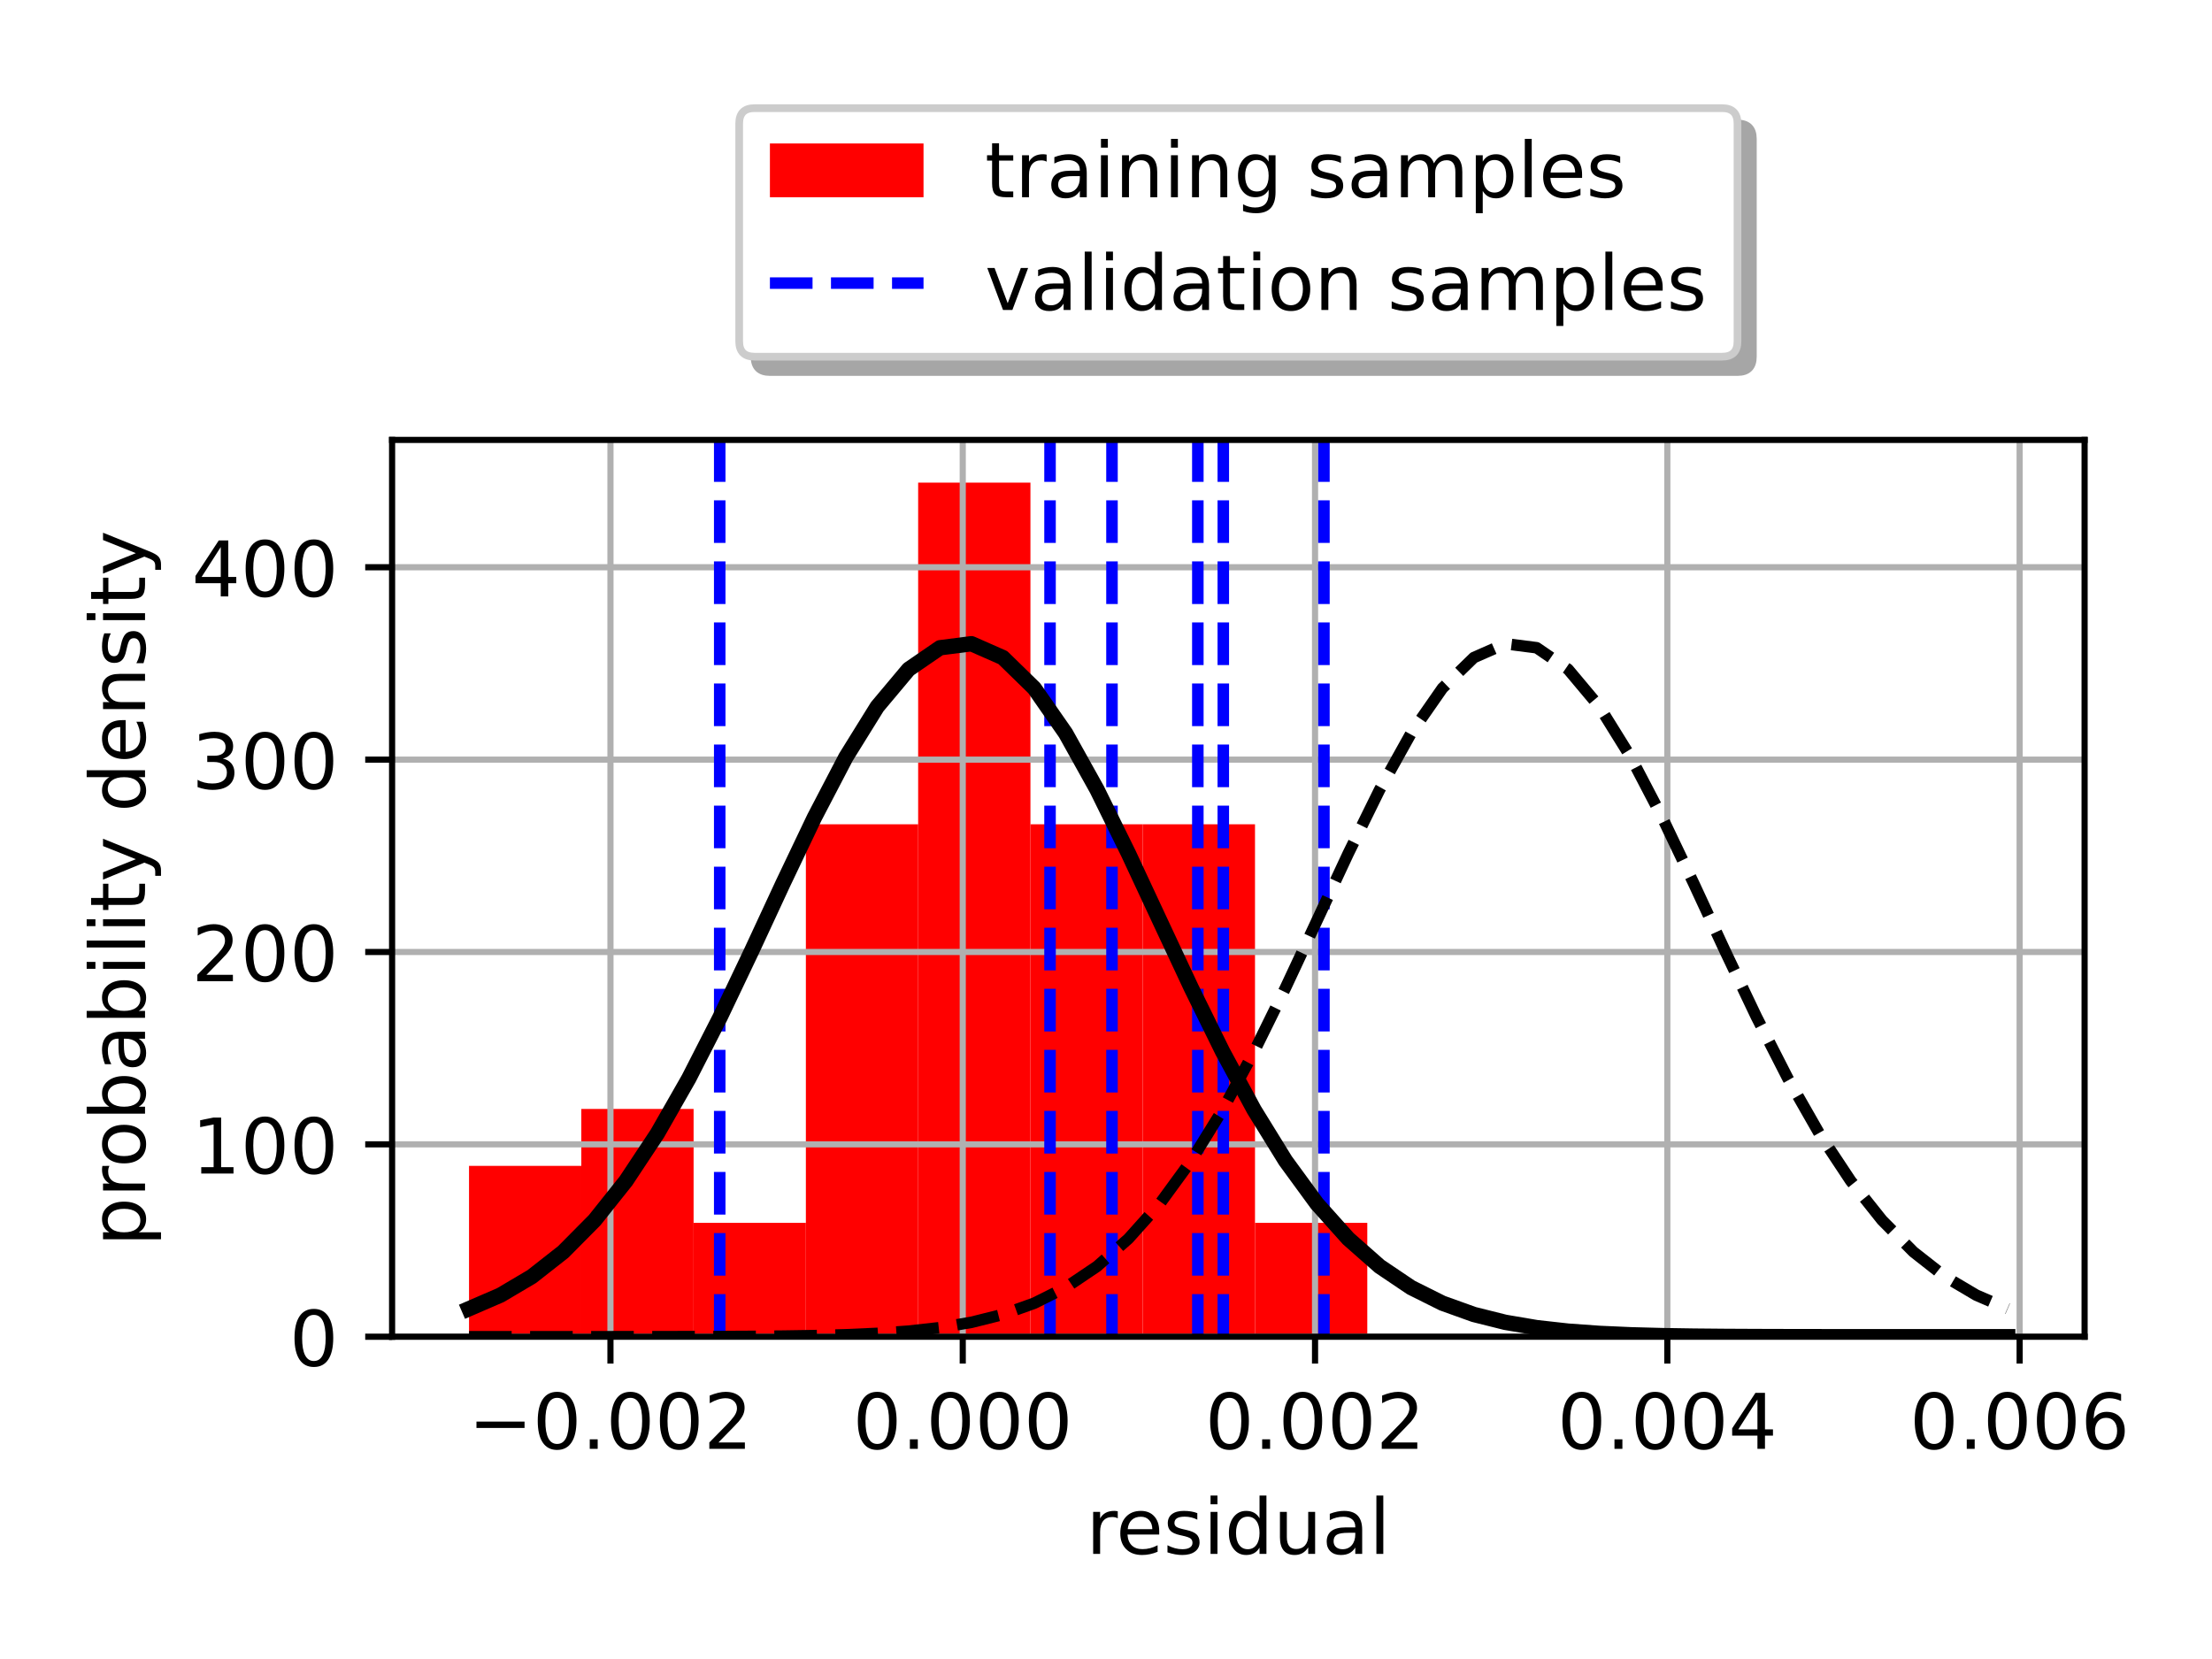
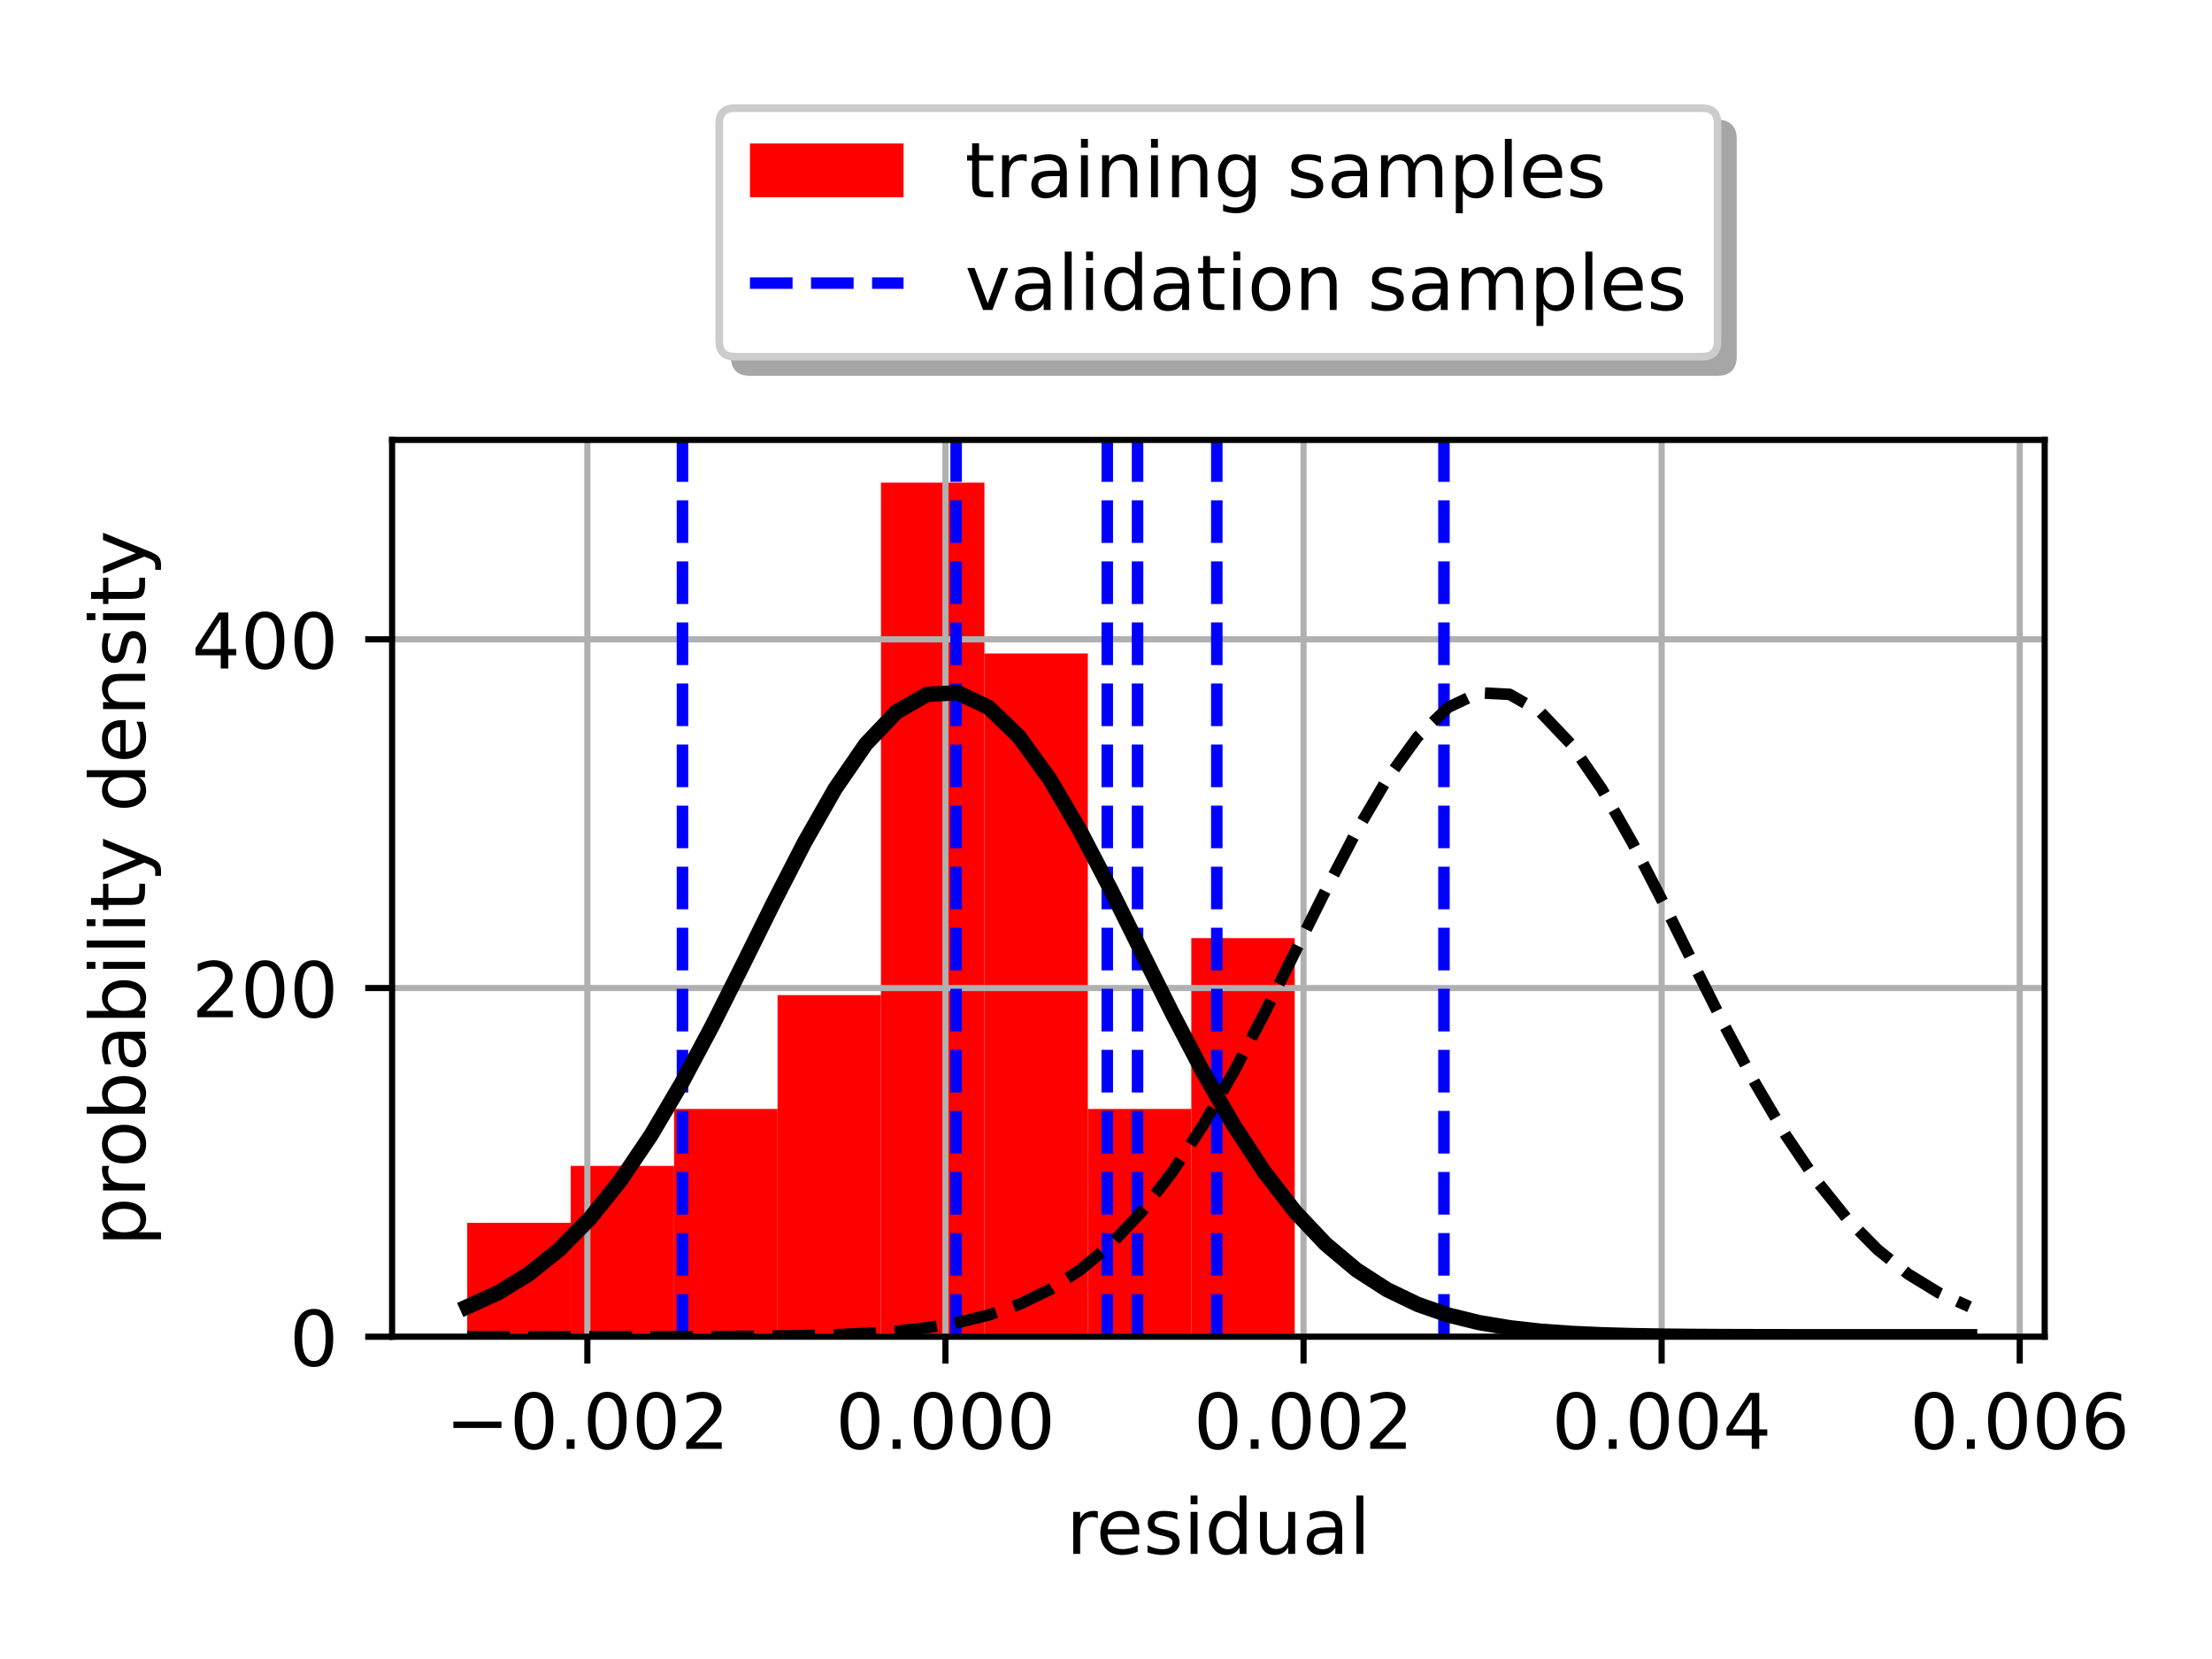
<svg xmlns="http://www.w3.org/2000/svg" xmlns:xlink="http://www.w3.org/1999/xlink" width="288pt" height="216pt" viewBox="0 0 288 216" version="1.1">
  <defs>
    <style type="text/css">*{stroke-linejoin: round; stroke-linecap: butt}</style>
  </defs>
  <g id="figure_1">
    <g id="patch_1">
      <path d="M 0 216  L 288 216  L 288 0  L 0 0  z " style="fill: #ffffff" />
    </g>
    <g id="axes_1">
      <g id="patch_2">
-         <path d="M 51.05 174.04  L 271.413 174.04  L 271.413 57.276  L 51.05 57.276  z " style="fill: #ffffff" />
+         <path d="M 51.05 174.04  L 266.216 174.04  L 266.216 57.276  L 51.05 57.276  z " style="fill: #ffffff" />
      </g>
      <g id="patch_3">
-         <path d="M 61.067 174.04  L 75.686 174.04  L 75.686 151.799  L 61.067 151.799  z " clip-path="url(#p7b6c5e322c)" style="fill: #ff0000" />
+         <path d="M 60.83 174.04  L 74.298 174.04  L 74.298 159.213  L 60.83 159.213  z " clip-path="url(#p68754355c3)" style="fill: #ff0000" />
      </g>
      <g id="patch_4">
-         <path d="M 75.686 174.04  L 90.305 174.04  L 90.305 144.386  L 75.686 144.386  z " clip-path="url(#p7b6c5e322c)" style="fill: #ff0000" />
+         <path d="M 74.298 174.04  L 87.766 174.04  L 87.766 151.799  L 74.298 151.799  z " clip-path="url(#p68754355c3)" style="fill: #ff0000" />
      </g>
      <g id="patch_5">
-         <path d="M 90.305 174.04  L 104.924 174.04  L 104.924 159.213  L 90.305 159.213  z " clip-path="url(#p7b6c5e322c)" style="fill: #ff0000" />
+         <path d="M 87.766 174.04  L 101.234 174.04  L 101.234 144.386  L 87.766 144.386  z " clip-path="url(#p68754355c3)" style="fill: #ff0000" />
      </g>
      <g id="patch_6">
-         <path d="M 104.924 174.04  L 119.543 174.04  L 119.543 107.318  L 104.924 107.318  z " clip-path="url(#p7b6c5e322c)" style="fill: #ff0000" />
+         <path d="M 101.234 174.04  L 114.702 174.04  L 114.702 129.558  L 101.234 129.558  z " clip-path="url(#p68754355c3)" style="fill: #ff0000" />
      </g>
      <g id="patch_7">
-         <path d="M 119.543 174.04  L 134.162 174.04  L 134.162 62.836  L 119.543 62.836  z " clip-path="url(#p7b6c5e322c)" style="fill: #ff0000" />
+         <path d="M 114.702 174.04  L 128.17 174.04  L 128.17 62.836  L 114.702 62.836  z " clip-path="url(#p68754355c3)" style="fill: #ff0000" />
      </g>
      <g id="patch_8">
-         <path d="M 134.162 174.04  L 148.781 174.04  L 148.781 107.318  L 134.162 107.318  z " clip-path="url(#p7b6c5e322c)" style="fill: #ff0000" />
+         <path d="M 128.17 174.04  L 141.637 174.04  L 141.637 85.077  L 128.17 85.077  z " clip-path="url(#p68754355c3)" style="fill: #ff0000" />
      </g>
      <g id="patch_9">
-         <path d="M 148.781 174.04  L 163.4 174.04  L 163.4 107.318  L 148.781 107.318  z " clip-path="url(#p7b6c5e322c)" style="fill: #ff0000" />
+         <path d="M 141.637 174.04  L 155.105 174.04  L 155.105 144.386  L 141.637 144.386  z " clip-path="url(#p68754355c3)" style="fill: #ff0000" />
      </g>
      <g id="patch_10">
-         <path d="M 163.4 174.04  L 178.019 174.04  L 178.019 159.213  L 163.4 159.213  z " clip-path="url(#p7b6c5e322c)" style="fill: #ff0000" />
+         <path d="M 155.105 174.04  L 168.573 174.04  L 168.573 122.145  L 155.105 122.145  z " clip-path="url(#p68754355c3)" style="fill: #ff0000" />
      </g>
      <g id="matplotlib.axis_1">
        <g id="xtick_1">
          <g id="line2d_1">
-             <path d="M 79.481 174.04  L 79.481 57.276  " clip-path="url(#p7b6c5e322c)" style="fill: none; stroke: #b0b0b0; stroke-width: 0.8; stroke-linecap: square" />
+             <path d="M 76.473 174.04  L 76.473 57.276  " clip-path="url(#p68754355c3)" style="fill: none; stroke: #b0b0b0; stroke-width: 0.8; stroke-linecap: square" />
          </g>
          <g id="line2d_2">
            <defs>
-               <path id="m85b36ac8df" d="M 0 0  L 0 3.5  " style="stroke: #000000; stroke-width: 0.8" />
-             </defs>
-             <g>
-               <use xlink:href="#m85b36ac8df" x="79.481" y="174.04" style="stroke: #000000; stroke-width: 0.8" />
+               <path id="mdb66a4832b" d="M 0 0  L 0 3.5  " style="stroke: #000000; stroke-width: 0.8" />
+             </defs>
+             <g>
+               <use xlink:href="#mdb66a4832b" x="76.473" y="174.04" style="stroke: #000000; stroke-width: 0.8" />
            </g>
          </g>
          <g id="text_1">
-             <g transform="translate(60.97675 188.6384) scale(0.1 -0.1)">
+             <g transform="translate(57.9691 188.6384) scale(0.1 -0.1)">
              <defs>
                <path id="DejaVuSans-2212" d="M 678 2272  L 4684 2272  L 4684 1741  L 678 1741  L 678 2272  z " transform="scale(0.015625)" />
                <path id="DejaVuSans-30" d="M 2034 4250  Q 1547 4250 1301 3770  Q 1056 3291 1056 2328  Q 1056 1369 1301 889  Q 1547 409 2034 409  Q 2525 409 2770 889  Q 3016 1369 3016 2328  Q 3016 3291 2770 3770  Q 2525 4250 2034 4250  z M 2034 4750  Q 2819 4750 3233 4129  Q 3647 3509 3647 2328  Q 3647 1150 3233 529  Q 2819 -91 2034 -91  Q 1250 -91 836 529  Q 422 1150 422 2328  Q 422 3509 836 4129  Q 1250 4750 2034 4750  z " transform="scale(0.015625)" />
                <path id="DejaVuSans-2e" d="M 684 794  L 1344 794  L 1344 0  L 684 0  L 684 794  z " transform="scale(0.015625)" />
                <path id="DejaVuSans-32" d="M 1228 531  L 3431 531  L 3431 0  L 469 0  L 469 531  Q 828 903 1448 1529  Q 2069 2156 2228 2338  Q 2531 2678 2651 2914  Q 2772 3150 2772 3378  Q 2772 3750 2511 3984  Q 2250 4219 1831 4219  Q 1534 4219 1204 4116  Q 875 4013 500 3803  L 500 4441  Q 881 4594 1212 4672  Q 1544 4750 1819 4750  Q 2544 4750 2975 4387  Q 3406 4025 3406 3419  Q 3406 3131 3298 2873  Q 3191 2616 2906 2266  Q 2828 2175 2409 1742  Q 1991 1309 1228 531  z " transform="scale(0.015625)" />
              </defs>
              <use xlink:href="#DejaVuSans-2212" />
              <use xlink:href="#DejaVuSans-30" x="83.789" />
              <use xlink:href="#DejaVuSans-2e" x="147.412" />
              <use xlink:href="#DejaVuSans-30" x="179.199" />
              <use xlink:href="#DejaVuSans-30" x="242.822" />
              <use xlink:href="#DejaVuSans-32" x="306.445" />
            </g>
          </g>
        </g>
        <g id="xtick_2">
          <g id="line2d_3">
-             <path d="M 125.349 174.04  L 125.349 57.276  " clip-path="url(#p7b6c5e322c)" style="fill: none; stroke: #b0b0b0; stroke-width: 0.8; stroke-linecap: square" />
+             <path d="M 123.096 174.04  L 123.096 57.276  " clip-path="url(#p68754355c3)" style="fill: none; stroke: #b0b0b0; stroke-width: 0.8; stroke-linecap: square" />
          </g>
          <g id="line2d_4">
            <g>
-               <use xlink:href="#m85b36ac8df" x="125.349" y="174.04" style="stroke: #000000; stroke-width: 0.8" />
+               <use xlink:href="#mdb66a4832b" x="123.096" y="174.04" style="stroke: #000000; stroke-width: 0.8" />
            </g>
          </g>
          <g id="text_2">
-             <g transform="translate(111.0349 188.6384) scale(0.1 -0.1)">
+             <g transform="translate(108.7823 188.6384) scale(0.1 -0.1)">
              <use xlink:href="#DejaVuSans-30" />
              <use xlink:href="#DejaVuSans-2e" x="63.623" />
              <use xlink:href="#DejaVuSans-30" x="95.41" />
              <use xlink:href="#DejaVuSans-30" x="159.033" />
              <use xlink:href="#DejaVuSans-30" x="222.656" />
            </g>
          </g>
        </g>
        <g id="xtick_3">
          <g id="line2d_5">
-             <path d="M 171.217 174.04  L 171.217 57.276  " clip-path="url(#p7b6c5e322c)" style="fill: none; stroke: #b0b0b0; stroke-width: 0.8; stroke-linecap: square" />
+             <path d="M 169.72 174.04  L 169.72 57.276  " clip-path="url(#p68754355c3)" style="fill: none; stroke: #b0b0b0; stroke-width: 0.8; stroke-linecap: square" />
          </g>
          <g id="line2d_6">
            <g>
-               <use xlink:href="#m85b36ac8df" x="171.217" y="174.04" style="stroke: #000000; stroke-width: 0.8" />
+               <use xlink:href="#mdb66a4832b" x="169.72" y="174.04" style="stroke: #000000; stroke-width: 0.8" />
            </g>
          </g>
          <g id="text_3">
-             <g transform="translate(156.9032 188.6384) scale(0.1 -0.1)">
+             <g transform="translate(155.4056 188.6384) scale(0.1 -0.1)">
              <use xlink:href="#DejaVuSans-30" />
              <use xlink:href="#DejaVuSans-2e" x="63.623" />
              <use xlink:href="#DejaVuSans-30" x="95.41" />
              <use xlink:href="#DejaVuSans-30" x="159.033" />
              <use xlink:href="#DejaVuSans-32" x="222.656" />
            </g>
          </g>
        </g>
        <g id="xtick_4">
          <g id="line2d_7">
-             <path d="M 217.086 174.04  L 217.086 57.276  " clip-path="url(#p7b6c5e322c)" style="fill: none; stroke: #b0b0b0; stroke-width: 0.8; stroke-linecap: square" />
+             <path d="M 216.343 174.04  L 216.343 57.276  " clip-path="url(#p68754355c3)" style="fill: none; stroke: #b0b0b0; stroke-width: 0.8; stroke-linecap: square" />
          </g>
          <g id="line2d_8">
            <g>
-               <use xlink:href="#m85b36ac8df" x="217.086" y="174.04" style="stroke: #000000; stroke-width: 0.8" />
+               <use xlink:href="#mdb66a4832b" x="216.343" y="174.04" style="stroke: #000000; stroke-width: 0.8" />
            </g>
          </g>
          <g id="text_4">
-             <g transform="translate(202.7715 188.6384) scale(0.1 -0.1)">
+             <g transform="translate(202.0289 188.6384) scale(0.1 -0.1)">
              <defs>
                <path id="DejaVuSans-34" d="M 2419 4116  L 825 1625  L 2419 1625  L 2419 4116  z M 2253 4666  L 3047 4666  L 3047 1625  L 3713 1625  L 3713 1100  L 3047 1100  L 3047 0  L 2419 0  L 2419 1100  L 313 1100  L 313 1709  L 2253 4666  z " transform="scale(0.015625)" />
              </defs>
              <use xlink:href="#DejaVuSans-30" />
              <use xlink:href="#DejaVuSans-2e" x="63.623" />
              <use xlink:href="#DejaVuSans-30" x="95.41" />
              <use xlink:href="#DejaVuSans-30" x="159.033" />
              <use xlink:href="#DejaVuSans-34" x="222.656" />
            </g>
          </g>
        </g>
        <g id="xtick_5">
          <g id="line2d_9">
-             <path d="M 262.954 174.04  L 262.954 57.276  " clip-path="url(#p7b6c5e322c)" style="fill: none; stroke: #b0b0b0; stroke-width: 0.8; stroke-linecap: square" />
+             <path d="M 262.966 174.04  L 262.966 57.276  " clip-path="url(#p68754355c3)" style="fill: none; stroke: #b0b0b0; stroke-width: 0.8; stroke-linecap: square" />
          </g>
          <g id="line2d_10">
            <g>
-               <use xlink:href="#m85b36ac8df" x="262.954" y="174.04" style="stroke: #000000; stroke-width: 0.8" />
+               <use xlink:href="#mdb66a4832b" x="262.966" y="174.04" style="stroke: #000000; stroke-width: 0.8" />
            </g>
          </g>
          <g id="text_5">
-             <g transform="translate(248.6398 188.6384) scale(0.1 -0.1)">
+             <g transform="translate(248.6523 188.6384) scale(0.1 -0.1)">
              <defs>
                <path id="DejaVuSans-36" d="M 2113 2584  Q 1688 2584 1439 2293  Q 1191 2003 1191 1497  Q 1191 994 1439 701  Q 1688 409 2113 409  Q 2538 409 2786 701  Q 3034 994 3034 1497  Q 3034 2003 2786 2293  Q 2538 2584 2113 2584  z M 3366 4563  L 3366 3988  Q 3128 4100 2886 4159  Q 2644 4219 2406 4219  Q 1781 4219 1451 3797  Q 1122 3375 1075 2522  Q 1259 2794 1537 2939  Q 1816 3084 2150 3084  Q 2853 3084 3261 2657  Q 3669 2231 3669 1497  Q 3669 778 3244 343  Q 2819 -91 2113 -91  Q 1303 -91 875 529  Q 447 1150 447 2328  Q 447 3434 972 4092  Q 1497 4750 2381 4750  Q 2619 4750 2861 4703  Q 3103 4656 3366 4563  z " transform="scale(0.015625)" />
              </defs>
              <use xlink:href="#DejaVuSans-30" />
              <use xlink:href="#DejaVuSans-2e" x="63.623" />
              <use xlink:href="#DejaVuSans-30" x="95.41" />
              <use xlink:href="#DejaVuSans-30" x="159.033" />
              <use xlink:href="#DejaVuSans-36" x="222.656" />
            </g>
          </g>
        </g>
        <g id="text_6">
-           <g transform="translate(141.4223 202.3166) scale(0.1 -0.1)">
+           <g transform="translate(138.8238 202.3166) scale(0.1 -0.1)">
            <defs>
              <path id="DejaVuSans-72" d="M 2631 2963  Q 2534 3019 2420 3045  Q 2306 3072 2169 3072  Q 1681 3072 1420 2755  Q 1159 2438 1159 1844  L 1159 0  L 581 0  L 581 3500  L 1159 3500  L 1159 2956  Q 1341 3275 1631 3429  Q 1922 3584 2338 3584  Q 2397 3584 2469 3576  Q 2541 3569 2628 3553  L 2631 2963  z " transform="scale(0.015625)" />
              <path id="DejaVuSans-65" d="M 3597 1894  L 3597 1613  L 953 1613  Q 991 1019 1311 708  Q 1631 397 2203 397  Q 2534 397 2845 478  Q 3156 559 3463 722  L 3463 178  Q 3153 47 2828 -22  Q 2503 -91 2169 -91  Q 1331 -91 842 396  Q 353 884 353 1716  Q 353 2575 817 3079  Q 1281 3584 2069 3584  Q 2775 3584 3186 3129  Q 3597 2675 3597 1894  z M 3022 2063  Q 3016 2534 2758 2815  Q 2500 3097 2075 3097  Q 1594 3097 1305 2825  Q 1016 2553 972 2059  L 3022 2063  z " transform="scale(0.015625)" />
              <path id="DejaVuSans-73" d="M 2834 3397  L 2834 2853  Q 2591 2978 2328 3040  Q 2066 3103 1784 3103  Q 1356 3103 1142 2972  Q 928 2841 928 2578  Q 928 2378 1081 2264  Q 1234 2150 1697 2047  L 1894 2003  Q 2506 1872 2764 1633  Q 3022 1394 3022 966  Q 3022 478 2636 193  Q 2250 -91 1575 -91  Q 1294 -91 989 -36  Q 684 19 347 128  L 347 722  Q 666 556 975 473  Q 1284 391 1588 391  Q 1994 391 2212 530  Q 2431 669 2431 922  Q 2431 1156 2273 1281  Q 2116 1406 1581 1522  L 1381 1569  Q 847 1681 609 1914  Q 372 2147 372 2553  Q 372 3047 722 3315  Q 1072 3584 1716 3584  Q 2034 3584 2315 3537  Q 2597 3491 2834 3397  z " transform="scale(0.015625)" />
              <path id="DejaVuSans-69" d="M 603 3500  L 1178 3500  L 1178 0  L 603 0  L 603 3500  z M 603 4863  L 1178 4863  L 1178 4134  L 603 4134  L 603 4863  z " transform="scale(0.015625)" />
              <path id="DejaVuSans-64" d="M 2906 2969  L 2906 4863  L 3481 4863  L 3481 0  L 2906 0  L 2906 525  Q 2725 213 2448 61  Q 2172 -91 1784 -91  Q 1150 -91 751 415  Q 353 922 353 1747  Q 353 2572 751 3078  Q 1150 3584 1784 3584  Q 2172 3584 2448 3432  Q 2725 3281 2906 2969  z M 947 1747  Q 947 1113 1208 752  Q 1469 391 1925 391  Q 2381 391 2643 752  Q 2906 1113 2906 1747  Q 2906 2381 2643 2742  Q 2381 3103 1925 3103  Q 1469 3103 1208 2742  Q 947 2381 947 1747  z " transform="scale(0.015625)" />
              <path id="DejaVuSans-75" d="M 544 1381  L 544 3500  L 1119 3500  L 1119 1403  Q 1119 906 1312 657  Q 1506 409 1894 409  Q 2359 409 2629 706  Q 2900 1003 2900 1516  L 2900 3500  L 3475 3500  L 3475 0  L 2900 0  L 2900 538  Q 2691 219 2414 64  Q 2138 -91 1772 -91  Q 1169 -91 856 284  Q 544 659 544 1381  z M 1991 3584  L 1991 3584  z " transform="scale(0.015625)" />
              <path id="DejaVuSans-61" d="M 2194 1759  Q 1497 1759 1228 1600  Q 959 1441 959 1056  Q 959 750 1161 570  Q 1363 391 1709 391  Q 2188 391 2477 730  Q 2766 1069 2766 1631  L 2766 1759  L 2194 1759  z M 3341 1997  L 3341 0  L 2766 0  L 2766 531  Q 2569 213 2275 61  Q 1981 -91 1556 -91  Q 1019 -91 701 211  Q 384 513 384 1019  Q 384 1609 779 1909  Q 1175 2209 1959 2209  L 2766 2209  L 2766 2266  Q 2766 2663 2505 2880  Q 2244 3097 1772 3097  Q 1472 3097 1187 3025  Q 903 2953 641 2809  L 641 3341  Q 956 3463 1253 3523  Q 1550 3584 1831 3584  Q 2591 3584 2966 3190  Q 3341 2797 3341 1997  z " transform="scale(0.015625)" />
              <path id="DejaVuSans-6c" d="M 603 4863  L 1178 4863  L 1178 0  L 603 0  L 603 4863  z " transform="scale(0.015625)" />
            </defs>
            <use xlink:href="#DejaVuSans-72" />
            <use xlink:href="#DejaVuSans-65" x="38.863" />
            <use xlink:href="#DejaVuSans-73" x="100.387" />
            <use xlink:href="#DejaVuSans-69" x="152.486" />
            <use xlink:href="#DejaVuSans-64" x="180.27" />
            <use xlink:href="#DejaVuSans-75" x="243.746" />
            <use xlink:href="#DejaVuSans-61" x="307.125" />
            <use xlink:href="#DejaVuSans-6c" x="368.404" />
          </g>
        </g>
      </g>
      <g id="matplotlib.axis_2">
        <g id="ytick_1">
          <g id="line2d_11">
-             <path d="M 51.05 174.04  L 271.413 174.04  " clip-path="url(#p7b6c5e322c)" style="fill: none; stroke: #b0b0b0; stroke-width: 0.8; stroke-linecap: square" />
+             <path d="M 51.05 174.04  L 266.216 174.04  " clip-path="url(#p68754355c3)" style="fill: none; stroke: #b0b0b0; stroke-width: 0.8; stroke-linecap: square" />
          </g>
          <g id="line2d_12">
            <defs>
-               <path id="maf7dfb582a" d="M 0 0  L -3.5 0  " style="stroke: #000000; stroke-width: 0.8" />
-             </defs>
-             <g>
-               <use xlink:href="#maf7dfb582a" x="51.05" y="174.04" style="stroke: #000000; stroke-width: 0.8" />
+               <path id="m18336a452d" d="M 0 0  L -3.5 0  " style="stroke: #000000; stroke-width: 0.8" />
+             </defs>
+             <g>
+               <use xlink:href="#m18336a452d" x="51.05" y="174.04" style="stroke: #000000; stroke-width: 0.8" />
            </g>
          </g>
          <g id="text_7">
            <g transform="translate(37.6875 177.8392) scale(0.1 -0.1)">
              <use xlink:href="#DejaVuSans-30" />
            </g>
          </g>
        </g>
        <g id="ytick_2">
          <g id="line2d_13">
-             <path d="M 51.05 148.994  L 271.413 148.994  " clip-path="url(#p7b6c5e322c)" style="fill: none; stroke: #b0b0b0; stroke-width: 0.8; stroke-linecap: square" />
+             <path d="M 51.05 128.64  L 266.216 128.64  " clip-path="url(#p68754355c3)" style="fill: none; stroke: #b0b0b0; stroke-width: 0.8; stroke-linecap: square" />
          </g>
          <g id="line2d_14">
            <g>
-               <use xlink:href="#maf7dfb582a" x="51.05" y="148.994" style="stroke: #000000; stroke-width: 0.8" />
+               <use xlink:href="#m18336a452d" x="51.05" y="128.64" style="stroke: #000000; stroke-width: 0.8" />
            </g>
          </g>
          <g id="text_8">
-             <g transform="translate(24.9625 152.793) scale(0.1 -0.1)">
-               <defs>
-                 <path id="DejaVuSans-31" d="M 794 531  L 1825 531  L 1825 4091  L 703 3866  L 703 4441  L 1819 4666  L 2450 4666  L 2450 531  L 3481 531  L 3481 0  L 794 0  L 794 531  z " transform="scale(0.015625)" />
-               </defs>
-               <use xlink:href="#DejaVuSans-31" />
-               <use xlink:href="#DejaVuSans-30" x="63.623" />
-               <use xlink:href="#DejaVuSans-30" x="127.246" />
-             </g>
-           </g>
-         </g>
-         <g id="ytick_3">
-           <g id="line2d_15">
-             <path d="M 51.05 123.948  L 271.413 123.948  " clip-path="url(#p7b6c5e322c)" style="fill: none; stroke: #b0b0b0; stroke-width: 0.8; stroke-linecap: square" />
-           </g>
-           <g id="line2d_16">
-             <g>
-               <use xlink:href="#maf7dfb582a" x="51.05" y="123.948" style="stroke: #000000; stroke-width: 0.8" />
-             </g>
-           </g>
-           <g id="text_9">
-             <g transform="translate(24.9625 127.7468) scale(0.1 -0.1)">
+             <g transform="translate(24.9625 132.4388) scale(0.1 -0.1)">
              <use xlink:href="#DejaVuSans-32" />
              <use xlink:href="#DejaVuSans-30" x="63.623" />
              <use xlink:href="#DejaVuSans-30" x="127.246" />
            </g>
          </g>
        </g>
-         <g id="ytick_4">
-           <g id="line2d_17">
-             <path d="M 51.05 98.901  L 271.413 98.901  " clip-path="url(#p7b6c5e322c)" style="fill: none; stroke: #b0b0b0; stroke-width: 0.8; stroke-linecap: square" />
-           </g>
-           <g id="line2d_18">
-             <g>
-               <use xlink:href="#maf7dfb582a" x="51.05" y="98.901" style="stroke: #000000; stroke-width: 0.8" />
-             </g>
-           </g>
-           <g id="text_10">
-             <g transform="translate(24.9625 102.7006) scale(0.1 -0.1)">
-               <defs>
-                 <path id="DejaVuSans-33" d="M 2597 2516  Q 3050 2419 3304 2112  Q 3559 1806 3559 1356  Q 3559 666 3084 287  Q 2609 -91 1734 -91  Q 1441 -91 1130 -33  Q 819 25 488 141  L 488 750  Q 750 597 1062 519  Q 1375 441 1716 441  Q 2309 441 2620 675  Q 2931 909 2931 1356  Q 2931 1769 2642 2001  Q 2353 2234 1838 2234  L 1294 2234  L 1294 2753  L 1863 2753  Q 2328 2753 2575 2939  Q 2822 3125 2822 3475  Q 2822 3834 2567 4026  Q 2313 4219 1838 4219  Q 1578 4219 1281 4162  Q 984 4106 628 3988  L 628 4550  Q 988 4650 1302 4700  Q 1616 4750 1894 4750  Q 2613 4750 3031 4423  Q 3450 4097 3450 3541  Q 3450 3153 3228 2886  Q 3006 2619 2597 2516  z " transform="scale(0.015625)" />
-               </defs>
-               <use xlink:href="#DejaVuSans-33" />
-               <use xlink:href="#DejaVuSans-30" x="63.623" />
-               <use xlink:href="#DejaVuSans-30" x="127.246" />
-             </g>
-           </g>
-         </g>
-         <g id="ytick_5">
-           <g id="line2d_19">
-             <path d="M 51.05 73.855  L 271.413 73.855  " clip-path="url(#p7b6c5e322c)" style="fill: none; stroke: #b0b0b0; stroke-width: 0.8; stroke-linecap: square" />
-           </g>
-           <g id="line2d_20">
-             <g>
-               <use xlink:href="#maf7dfb582a" x="51.05" y="73.855" style="stroke: #000000; stroke-width: 0.8" />
-             </g>
-           </g>
-           <g id="text_11">
-             <g transform="translate(24.9625 77.65444) scale(0.1 -0.1)">
+         <g id="ytick_3">
+           <g id="line2d_15">
+             <path d="M 51.05 83.239  L 266.216 83.239  " clip-path="url(#p68754355c3)" style="fill: none; stroke: #b0b0b0; stroke-width: 0.8; stroke-linecap: square" />
+           </g>
+           <g id="line2d_16">
+             <g>
+               <use xlink:href="#m18336a452d" x="51.05" y="83.239" style="stroke: #000000; stroke-width: 0.8" />
+             </g>
+           </g>
+           <g id="text_9">
+             <g transform="translate(24.9625 87.03842) scale(0.1 -0.1)">
              <use xlink:href="#DejaVuSans-34" />
              <use xlink:href="#DejaVuSans-30" x="63.623" />
              <use xlink:href="#DejaVuSans-30" x="127.246" />
            </g>
          </g>
        </g>
-         <g id="text_12">
+         <g id="text_10">
          <g transform="translate(18.88281 162.2557) rotate(-90) scale(0.1 -0.1)">
            <defs>
              <path id="DejaVuSans-70" d="M 1159 525  L 1159 -1331  L 581 -1331  L 581 3500  L 1159 3500  L 1159 2969  Q 1341 3281 1617 3432  Q 1894 3584 2278 3584  Q 2916 3584 3314 3078  Q 3713 2572 3713 1747  Q 3713 922 3314 415  Q 2916 -91 2278 -91  Q 1894 -91 1617 61  Q 1341 213 1159 525  z M 3116 1747  Q 3116 2381 2855 2742  Q 2594 3103 2138 3103  Q 1681 3103 1420 2742  Q 1159 2381 1159 1747  Q 1159 1113 1420 752  Q 1681 391 2138 391  Q 2594 391 2855 752  Q 3116 1113 3116 1747  z " transform="scale(0.015625)" />
              <path id="DejaVuSans-6f" d="M 1959 3097  Q 1497 3097 1228 2736  Q 959 2375 959 1747  Q 959 1119 1226 758  Q 1494 397 1959 397  Q 2419 397 2687 759  Q 2956 1122 2956 1747  Q 2956 2369 2687 2733  Q 2419 3097 1959 3097  z M 1959 3584  Q 2709 3584 3137 3096  Q 3566 2609 3566 1747  Q 3566 888 3137 398  Q 2709 -91 1959 -91  Q 1206 -91 779 398  Q 353 888 353 1747  Q 353 2609 779 3096  Q 1206 3584 1959 3584  z " transform="scale(0.015625)" />
              <path id="DejaVuSans-62" d="M 3116 1747  Q 3116 2381 2855 2742  Q 2594 3103 2138 3103  Q 1681 3103 1420 2742  Q 1159 2381 1159 1747  Q 1159 1113 1420 752  Q 1681 391 2138 391  Q 2594 391 2855 752  Q 3116 1113 3116 1747  z M 1159 2969  Q 1341 3281 1617 3432  Q 1894 3584 2278 3584  Q 2916 3584 3314 3078  Q 3713 2572 3713 1747  Q 3713 922 3314 415  Q 2916 -91 2278 -91  Q 1894 -91 1617 61  Q 1341 213 1159 525  L 1159 0  L 581 0  L 581 4863  L 1159 4863  L 1159 2969  z " transform="scale(0.015625)" />
              <path id="DejaVuSans-74" d="M 1172 4494  L 1172 3500  L 2356 3500  L 2356 3053  L 1172 3053  L 1172 1153  Q 1172 725 1289 603  Q 1406 481 1766 481  L 2356 481  L 2356 0  L 1766 0  Q 1100 0 847 248  Q 594 497 594 1153  L 594 3053  L 172 3053  L 172 3500  L 594 3500  L 594 4494  L 1172 4494  z " transform="scale(0.015625)" />
              <path id="DejaVuSans-79" d="M 2059 -325  Q 1816 -950 1584 -1140  Q 1353 -1331 966 -1331  L 506 -1331  L 506 -850  L 844 -850  Q 1081 -850 1212 -737  Q 1344 -625 1503 -206  L 1606 56  L 191 3500  L 800 3500  L 1894 763  L 2988 3500  L 3597 3500  L 2059 -325  z " transform="scale(0.015625)" />
              <path id="DejaVuSans-20" transform="scale(0.015625)" />
              <path id="DejaVuSans-6e" d="M 3513 2113  L 3513 0  L 2938 0  L 2938 2094  Q 2938 2591 2744 2837  Q 2550 3084 2163 3084  Q 1697 3084 1428 2787  Q 1159 2491 1159 1978  L 1159 0  L 581 0  L 581 3500  L 1159 3500  L 1159 2956  Q 1366 3272 1645 3428  Q 1925 3584 2291 3584  Q 2894 3584 3203 3211  Q 3513 2838 3513 2113  z " transform="scale(0.015625)" />
            </defs>
            <use xlink:href="#DejaVuSans-70" />
            <use xlink:href="#DejaVuSans-72" x="63.477" />
            <use xlink:href="#DejaVuSans-6f" x="102.34" />
            <use xlink:href="#DejaVuSans-62" x="163.521" />
            <use xlink:href="#DejaVuSans-61" x="226.998" />
            <use xlink:href="#DejaVuSans-62" x="288.277" />
            <use xlink:href="#DejaVuSans-69" x="351.754" />
            <use xlink:href="#DejaVuSans-6c" x="379.537" />
            <use xlink:href="#DejaVuSans-69" x="407.32" />
            <use xlink:href="#DejaVuSans-74" x="435.104" />
            <use xlink:href="#DejaVuSans-79" x="474.312" />
            <use xlink:href="#DejaVuSans-20" x="533.492" />
            <use xlink:href="#DejaVuSans-64" x="565.279" />
            <use xlink:href="#DejaVuSans-65" x="628.756" />
            <use xlink:href="#DejaVuSans-6e" x="690.279" />
            <use xlink:href="#DejaVuSans-73" x="753.658" />
            <use xlink:href="#DejaVuSans-69" x="805.758" />
            <use xlink:href="#DejaVuSans-74" x="833.541" />
            <use xlink:href="#DejaVuSans-79" x="872.75" />
          </g>
        </g>
      </g>
+       <g id="line2d_17">
+         <path d="M 188.002 174.04  L 188.002 57.276  " clip-path="url(#p68754355c3)" style="fill: none; stroke-dasharray: 5.55,2.4; stroke-dashoffset: 0; stroke: #0000ff; stroke-width: 1.5" />
+       </g>
+       <g id="line2d_18">
+         <path d="M 144.165 174.04  L 144.165 57.276  " clip-path="url(#p68754355c3)" style="fill: none; stroke-dasharray: 5.55,2.4; stroke-dashoffset: 0; stroke: #0000ff; stroke-width: 1.5" />
+       </g>
+       <g id="line2d_19">
+         <path d="M 124.487 174.04  L 124.487 57.276  " clip-path="url(#p68754355c3)" style="fill: none; stroke-dasharray: 5.55,2.4; stroke-dashoffset: 0; stroke: #0000ff; stroke-width: 1.5" />
+       </g>
+       <g id="line2d_20">
+         <path d="M 148.107 174.04  L 148.107 57.276  " clip-path="url(#p68754355c3)" style="fill: none; stroke-dasharray: 5.55,2.4; stroke-dashoffset: 0; stroke: #0000ff; stroke-width: 1.5" />
+       </g>
      <g id="line2d_21">
-         <path d="M 172.375 174.04  L 172.375 57.276  " clip-path="url(#p7b6c5e322c)" style="fill: none; stroke-dasharray: 5.55,2.4; stroke-dashoffset: 0; stroke: #0000ff; stroke-width: 1.5" />
+         <path d="M 158.426 174.04  L 158.426 57.276  " clip-path="url(#p68754355c3)" style="fill: none; stroke-dasharray: 5.55,2.4; stroke-dashoffset: 0; stroke: #0000ff; stroke-width: 1.5" />
      </g>
      <g id="line2d_22">
-         <path d="M 136.713 174.04  L 136.713 57.276  " clip-path="url(#p7b6c5e322c)" style="fill: none; stroke-dasharray: 5.55,2.4; stroke-dashoffset: 0; stroke: #0000ff; stroke-width: 1.5" />
+         <path d="M 88.857 174.04  L 88.857 57.276  " clip-path="url(#p68754355c3)" style="fill: none; stroke-dasharray: 5.55,2.4; stroke-dashoffset: 0; stroke: #0000ff; stroke-width: 1.5" />
      </g>
      <g id="line2d_23">
-         <path d="M 144.78 174.04  L 144.78 57.276  " clip-path="url(#p7b6c5e322c)" style="fill: none; stroke-dasharray: 5.55,2.4; stroke-dashoffset: 0; stroke: #0000ff; stroke-width: 1.5" />
+         <path d="M 60.83 170.14  L 64.822 168.331  L 68.814 165.892  L 72.806 162.7  L 76.798 158.651  L 80.79 153.677  L 84.782 147.767  L 88.774 140.985  L 92.766 133.49  L 96.758 125.535  L 100.75 117.466  L 104.742 109.698  L 108.734 102.688  L 112.726 96.885  L 116.718 92.69  L 120.71 90.405  L 124.702 90.198  L 128.694 92.085  L 132.685 95.926  L 136.677 101.443  L 140.669 108.252  L 144.661 115.907  L 148.653 123.952  L 152.645 131.96  L 156.637 139.568  L 160.629 146.504  L 164.621 152.593  L 168.613 157.752  L 172.605 161.978  L 176.597 165.33  L 180.589 167.908  L 184.581 169.83  L 188.573 171.222  L 192.565 172.2  L 196.557 172.869  L 200.549 173.313  L 204.541 173.6  L 208.533 173.781  L 212.525 173.891  L 216.517 173.956  L 220.509 173.994  L 224.5 174.016  L 228.492 174.027  L 232.484 174.034  L 236.476 174.037  L 240.468 174.038  L 244.46 174.039  L 248.452 174.04  L 252.444 174.04  L 256.436 174.04  " clip-path="url(#p68754355c3)" style="fill: none; stroke: #000000; stroke-width: 2; stroke-linecap: square" />
      </g>
      <g id="line2d_24">
-         <path d="M 155.957 174.04  L 155.957 57.276  " clip-path="url(#p7b6c5e322c)" style="fill: none; stroke-dasharray: 5.55,2.4; stroke-dashoffset: 0; stroke: #0000ff; stroke-width: 1.5" />
-       </g>
-       <g id="line2d_25">
-         <path d="M 159.272 174.04  L 159.272 57.276  " clip-path="url(#p7b6c5e322c)" style="fill: none; stroke-dasharray: 5.55,2.4; stroke-dashoffset: 0; stroke: #0000ff; stroke-width: 1.5" />
-       </g>
-       <g id="line2d_26">
-         <path d="M 93.707 174.04  L 93.707 57.276  " clip-path="url(#p7b6c5e322c)" style="fill: none; stroke-dasharray: 5.55,2.4; stroke-dashoffset: 0; stroke: #0000ff; stroke-width: 1.5" />
-       </g>
-       <g id="line2d_27">
-         <path d="M 61.067 170.393  L 65.155 168.625  L 69.243 166.206  L 73.332 162.997  L 77.42 158.872  L 81.508 153.741  L 85.597 147.57  L 89.685 140.408  L 93.774 132.403  L 97.862 123.815  L 101.95 115.007  L 106.039 106.433  L 110.127 98.599  L 114.215 92.014  L 118.304 87.139  L 122.392 84.335  L 126.48 83.814  L 130.569 85.615  L 134.657 89.602  L 138.746 95.475  L 142.834 102.813  L 146.922 111.121  L 151.011 119.884  L 155.099 128.622  L 159.187 136.926  L 163.276 144.489  L 167.364 151.113  L 171.453 156.709  L 175.541 161.275  L 179.629 164.879  L 183.718 167.634  L 187.806 169.675  L 191.894 171.142  L 195.983 172.165  L 200.071 172.858  L 204.16 173.314  L 208.248 173.606  L 212.336 173.787  L 216.425 173.896  L 220.513 173.96  L 224.601 173.997  L 228.69 174.017  L 232.778 174.028  L 236.867 174.034  L 240.955 174.037  L 245.043 174.039  L 249.132 174.039  L 253.22 174.04  L 257.308 174.04  L 261.397 174.04  " clip-path="url(#p7b6c5e322c)" style="fill: none; stroke: #000000; stroke-width: 2; stroke-linecap: square" />
-       </g>
-       <g id="line2d_28">
-         <path d="M 61.067 174.04  L 65.155 174.04  L 69.243 174.04  L 73.332 174.039  L 77.42 174.039  L 81.508 174.037  L 85.597 174.034  L 89.685 174.028  L 93.774 174.017  L 97.862 173.997  L 101.95 173.96  L 106.039 173.896  L 110.127 173.787  L 114.215 173.606  L 118.304 173.314  L 122.392 172.858  L 126.48 172.165  L 130.569 171.142  L 134.657 169.675  L 138.746 167.634  L 142.834 164.879  L 146.922 161.275  L 151.011 156.709  L 155.099 151.113  L 159.187 144.489  L 163.276 136.926  L 167.364 128.622  L 171.453 119.884  L 175.541 111.121  L 179.629 102.813  L 183.718 95.475  L 187.806 89.602  L 191.894 85.615  L 195.983 83.814  L 200.071 84.335  L 204.16 87.139  L 208.248 92.014  L 212.336 98.599  L 216.425 106.433  L 220.513 115.007  L 224.601 123.815  L 228.69 132.403  L 232.778 140.408  L 236.867 147.57  L 240.955 153.741  L 245.043 158.872  L 249.132 162.997  L 253.22 166.206  L 257.308 168.625  L 261.397 170.393  " clip-path="url(#p7b6c5e322c)" style="fill: none; stroke-dasharray: 5.55,2.4; stroke-dashoffset: 0; stroke: #000000; stroke-width: 1.5" />
+         <path d="M 60.83 174.04  L 64.822 174.04  L 68.814 174.04  L 72.806 174.039  L 76.798 174.038  L 80.79 174.037  L 84.782 174.034  L 88.774 174.027  L 92.766 174.016  L 96.758 173.994  L 100.75 173.956  L 104.742 173.891  L 108.734 173.781  L 112.726 173.6  L 116.718 173.313  L 120.71 172.869  L 124.702 172.2  L 128.694 171.222  L 132.685 169.83  L 136.677 167.908  L 140.669 165.33  L 144.661 161.978  L 148.653 157.752  L 152.645 152.593  L 156.637 146.504  L 160.629 139.568  L 164.621 131.96  L 168.613 123.952  L 172.605 115.907  L 176.597 108.252  L 180.589 101.443  L 184.581 95.926  L 188.573 92.085  L 192.565 90.198  L 196.557 90.405  L 200.549 92.69  L 204.541 96.885  L 208.533 102.688  L 212.525 109.698  L 216.517 117.466  L 220.509 125.535  L 224.5 133.49  L 228.492 140.985  L 232.484 147.767  L 236.476 153.677  L 240.468 158.651  L 244.46 162.7  L 248.452 165.892  L 252.444 168.331  L 256.436 170.14  " clip-path="url(#p68754355c3)" style="fill: none; stroke-dasharray: 5.55,2.4; stroke-dashoffset: 0; stroke: #000000; stroke-width: 1.5" />
      </g>
      <g id="patch_11">
        <path d="M 51.05 174.04  L 51.05 57.276  " style="fill: none; stroke: #000000; stroke-width: 0.8; stroke-linejoin: miter; stroke-linecap: square" />
      </g>
      <g id="patch_12">
-         <path d="M 271.413 174.04  L 271.413 57.276  " style="fill: none; stroke: #000000; stroke-width: 0.8; stroke-linejoin: miter; stroke-linecap: square" />
+         <path d="M 266.216 174.04  L 266.216 57.276  " style="fill: none; stroke: #000000; stroke-width: 0.8; stroke-linejoin: miter; stroke-linecap: square" />
      </g>
      <g id="patch_13">
-         <path d="M 51.05 174.04  L 271.413 174.04  " style="fill: none; stroke: #000000; stroke-width: 0.8; stroke-linejoin: miter; stroke-linecap: square" />
+         <path d="M 51.05 174.04  L 266.216 174.04  " style="fill: none; stroke: #000000; stroke-width: 0.8; stroke-linejoin: miter; stroke-linecap: square" />
      </g>
      <g id="patch_14">
-         <path d="M 51.05 57.276  L 271.413 57.276  " style="fill: none; stroke: #000000; stroke-width: 0.8; stroke-linejoin: miter; stroke-linecap: square" />
+         <path d="M 51.05 57.276  L 266.216 57.276  " style="fill: none; stroke: #000000; stroke-width: 0.8; stroke-linejoin: miter; stroke-linecap: square" />
      </g>
      <g id="legend_1">
        <g id="patch_15">
-           <path d="M 100.242 48.438  L 226.222 48.438  Q 228.222 48.438 228.222 46.438  L 228.222 18.082  Q 228.222 16.082 226.222 16.082  L 100.242 16.082  Q 98.242 16.082 98.242 18.082  L 98.242 46.438  Q 98.242 48.438 100.242 48.438  z " style="fill: #4d4d4d; opacity: 0.5; stroke: #4d4d4d; stroke-linejoin: miter" />
+           <path d="M 97.643 48.438  L 223.623 48.438  Q 225.623 48.438 225.623 46.438  L 225.623 18.082  Q 225.623 16.082 223.623 16.082  L 97.643 16.082  Q 95.643 16.082 95.643 18.082  L 95.643 46.438  Q 95.643 48.438 97.643 48.438  z " style="fill: #4d4d4d; opacity: 0.5; stroke: #4d4d4d; stroke-linejoin: miter" />
        </g>
        <g id="patch_16">
-           <path d="M 98.242 46.438  L 224.222 46.438  Q 226.222 46.438 226.222 44.438  L 226.222 16.082  Q 226.222 14.082 224.222 14.082  L 98.242 14.082  Q 96.242 14.082 96.242 16.082  L 96.242 44.438  Q 96.242 46.438 98.242 46.438  z " style="fill: #ffffff; stroke: #cccccc; stroke-linejoin: miter" />
+           <path d="M 95.643 46.438  L 221.623 46.438  Q 223.623 46.438 223.623 44.438  L 223.623 16.082  Q 223.623 14.082 221.623 14.082  L 95.643 14.082  Q 93.643 14.082 93.643 16.082  L 93.643 44.438  Q 93.643 46.438 95.643 46.438  z " style="fill: #ffffff; stroke: #cccccc; stroke-linejoin: miter" />
        </g>
        <g id="patch_17">
-           <path d="M 100.242 25.68  L 120.242 25.68  L 120.242 18.68  L 100.242 18.68  z " style="fill: #ff0000" />
-         </g>
-         <g id="text_13">
-           <g transform="translate(128.2418 25.67999) scale(0.1 -0.1)">
+           <path d="M 97.643 25.68  L 117.643 25.68  L 117.643 18.68  L 97.643 18.68  z " style="fill: #ff0000" />
+         </g>
+         <g id="text_11">
+           <g transform="translate(125.6434 25.67999) scale(0.1 -0.1)">
            <defs>
              <path id="DejaVuSans-67" d="M 2906 1791  Q 2906 2416 2648 2759  Q 2391 3103 1925 3103  Q 1463 3103 1205 2759  Q 947 2416 947 1791  Q 947 1169 1205 825  Q 1463 481 1925 481  Q 2391 481 2648 825  Q 2906 1169 2906 1791  z M 3481 434  Q 3481 -459 3084 -895  Q 2688 -1331 1869 -1331  Q 1566 -1331 1297 -1286  Q 1028 -1241 775 -1147  L 775 -588  Q 1028 -725 1275 -790  Q 1522 -856 1778 -856  Q 2344 -856 2625 -561  Q 2906 -266 2906 331  L 2906 616  Q 2728 306 2450 153  Q 2172 0 1784 0  Q 1141 0 747 490  Q 353 981 353 1791  Q 353 2603 747 3093  Q 1141 3584 1784 3584  Q 2172 3584 2450 3431  Q 2728 3278 2906 2969  L 2906 3500  L 3481 3500  L 3481 434  z " transform="scale(0.015625)" />
              <path id="DejaVuSans-6d" d="M 3328 2828  Q 3544 3216 3844 3400  Q 4144 3584 4550 3584  Q 5097 3584 5394 3201  Q 5691 2819 5691 2113  L 5691 0  L 5113 0  L 5113 2094  Q 5113 2597 4934 2840  Q 4756 3084 4391 3084  Q 3944 3084 3684 2787  Q 3425 2491 3425 1978  L 3425 0  L 2847 0  L 2847 2094  Q 2847 2600 2669 2842  Q 2491 3084 2119 3084  Q 1678 3084 1418 2786  Q 1159 2488 1159 1978  L 1159 0  L 581 0  L 581 3500  L 1159 3500  L 1159 2956  Q 1356 3278 1631 3431  Q 1906 3584 2284 3584  Q 2666 3584 2933 3390  Q 3200 3197 3328 2828  z " transform="scale(0.015625)" />
            </defs>
            <use xlink:href="#DejaVuSans-74" />
            <use xlink:href="#DejaVuSans-72" x="39.209" />
            <use xlink:href="#DejaVuSans-61" x="80.322" />
            <use xlink:href="#DejaVuSans-69" x="141.602" />
            <use xlink:href="#DejaVuSans-6e" x="169.385" />
            <use xlink:href="#DejaVuSans-69" x="232.764" />
            <use xlink:href="#DejaVuSans-6e" x="260.547" />
            <use xlink:href="#DejaVuSans-67" x="323.926" />
            <use xlink:href="#DejaVuSans-20" x="387.402" />
            <use xlink:href="#DejaVuSans-73" x="419.189" />
            <use xlink:href="#DejaVuSans-61" x="471.289" />
            <use xlink:href="#DejaVuSans-6d" x="532.568" />
            <use xlink:href="#DejaVuSans-70" x="629.98" />
            <use xlink:href="#DejaVuSans-6c" x="693.457" />
            <use xlink:href="#DejaVuSans-65" x="721.24" />
            <use xlink:href="#DejaVuSans-73" x="782.764" />
          </g>
        </g>
-         <g id="line2d_29">
-           <path d="M 100.242 36.858  L 110.242 36.858  L 120.242 36.858  " style="fill: none; stroke-dasharray: 5.55,2.4; stroke-dashoffset: 0; stroke: #0000ff; stroke-width: 1.5" />
-         </g>
-         <g id="text_14">
-           <g transform="translate(128.2418 40.35811) scale(0.1 -0.1)">
+         <g id="line2d_25">
+           <path d="M 97.643 36.858  L 107.643 36.858  L 117.643 36.858  " style="fill: none; stroke-dasharray: 5.55,2.4; stroke-dashoffset: 0; stroke: #0000ff; stroke-width: 1.5" />
+         </g>
+         <g id="text_12">
+           <g transform="translate(125.6434 40.35811) scale(0.1 -0.1)">
            <defs>
              <path id="DejaVuSans-76" d="M 191 3500  L 800 3500  L 1894 563  L 2988 3500  L 3597 3500  L 2284 0  L 1503 0  L 191 3500  z " transform="scale(0.015625)" />
            </defs>
            <use xlink:href="#DejaVuSans-76" />
            <use xlink:href="#DejaVuSans-61" x="59.18" />
            <use xlink:href="#DejaVuSans-6c" x="120.459" />
            <use xlink:href="#DejaVuSans-69" x="148.242" />
            <use xlink:href="#DejaVuSans-64" x="176.025" />
            <use xlink:href="#DejaVuSans-61" x="239.502" />
            <use xlink:href="#DejaVuSans-74" x="300.781" />
            <use xlink:href="#DejaVuSans-69" x="339.99" />
            <use xlink:href="#DejaVuSans-6f" x="367.773" />
            <use xlink:href="#DejaVuSans-6e" x="428.955" />
            <use xlink:href="#DejaVuSans-20" x="492.334" />
            <use xlink:href="#DejaVuSans-73" x="524.121" />
            <use xlink:href="#DejaVuSans-61" x="576.221" />
            <use xlink:href="#DejaVuSans-6d" x="637.5" />
            <use xlink:href="#DejaVuSans-70" x="734.912" />
            <use xlink:href="#DejaVuSans-6c" x="798.389" />
            <use xlink:href="#DejaVuSans-65" x="826.172" />
            <use xlink:href="#DejaVuSans-73" x="887.695" />
          </g>
        </g>
      </g>
    </g>
  </g>
  <defs>
-     <clipPath id="p7b6c5e322c">
-       <rect x="51.05" y="57.276" width="220.363" height="116.764" />
+     <clipPath id="p68754355c3">
+       <rect x="51.05" y="57.276" width="215.166" height="116.764" />
    </clipPath>
  </defs>
</svg>
